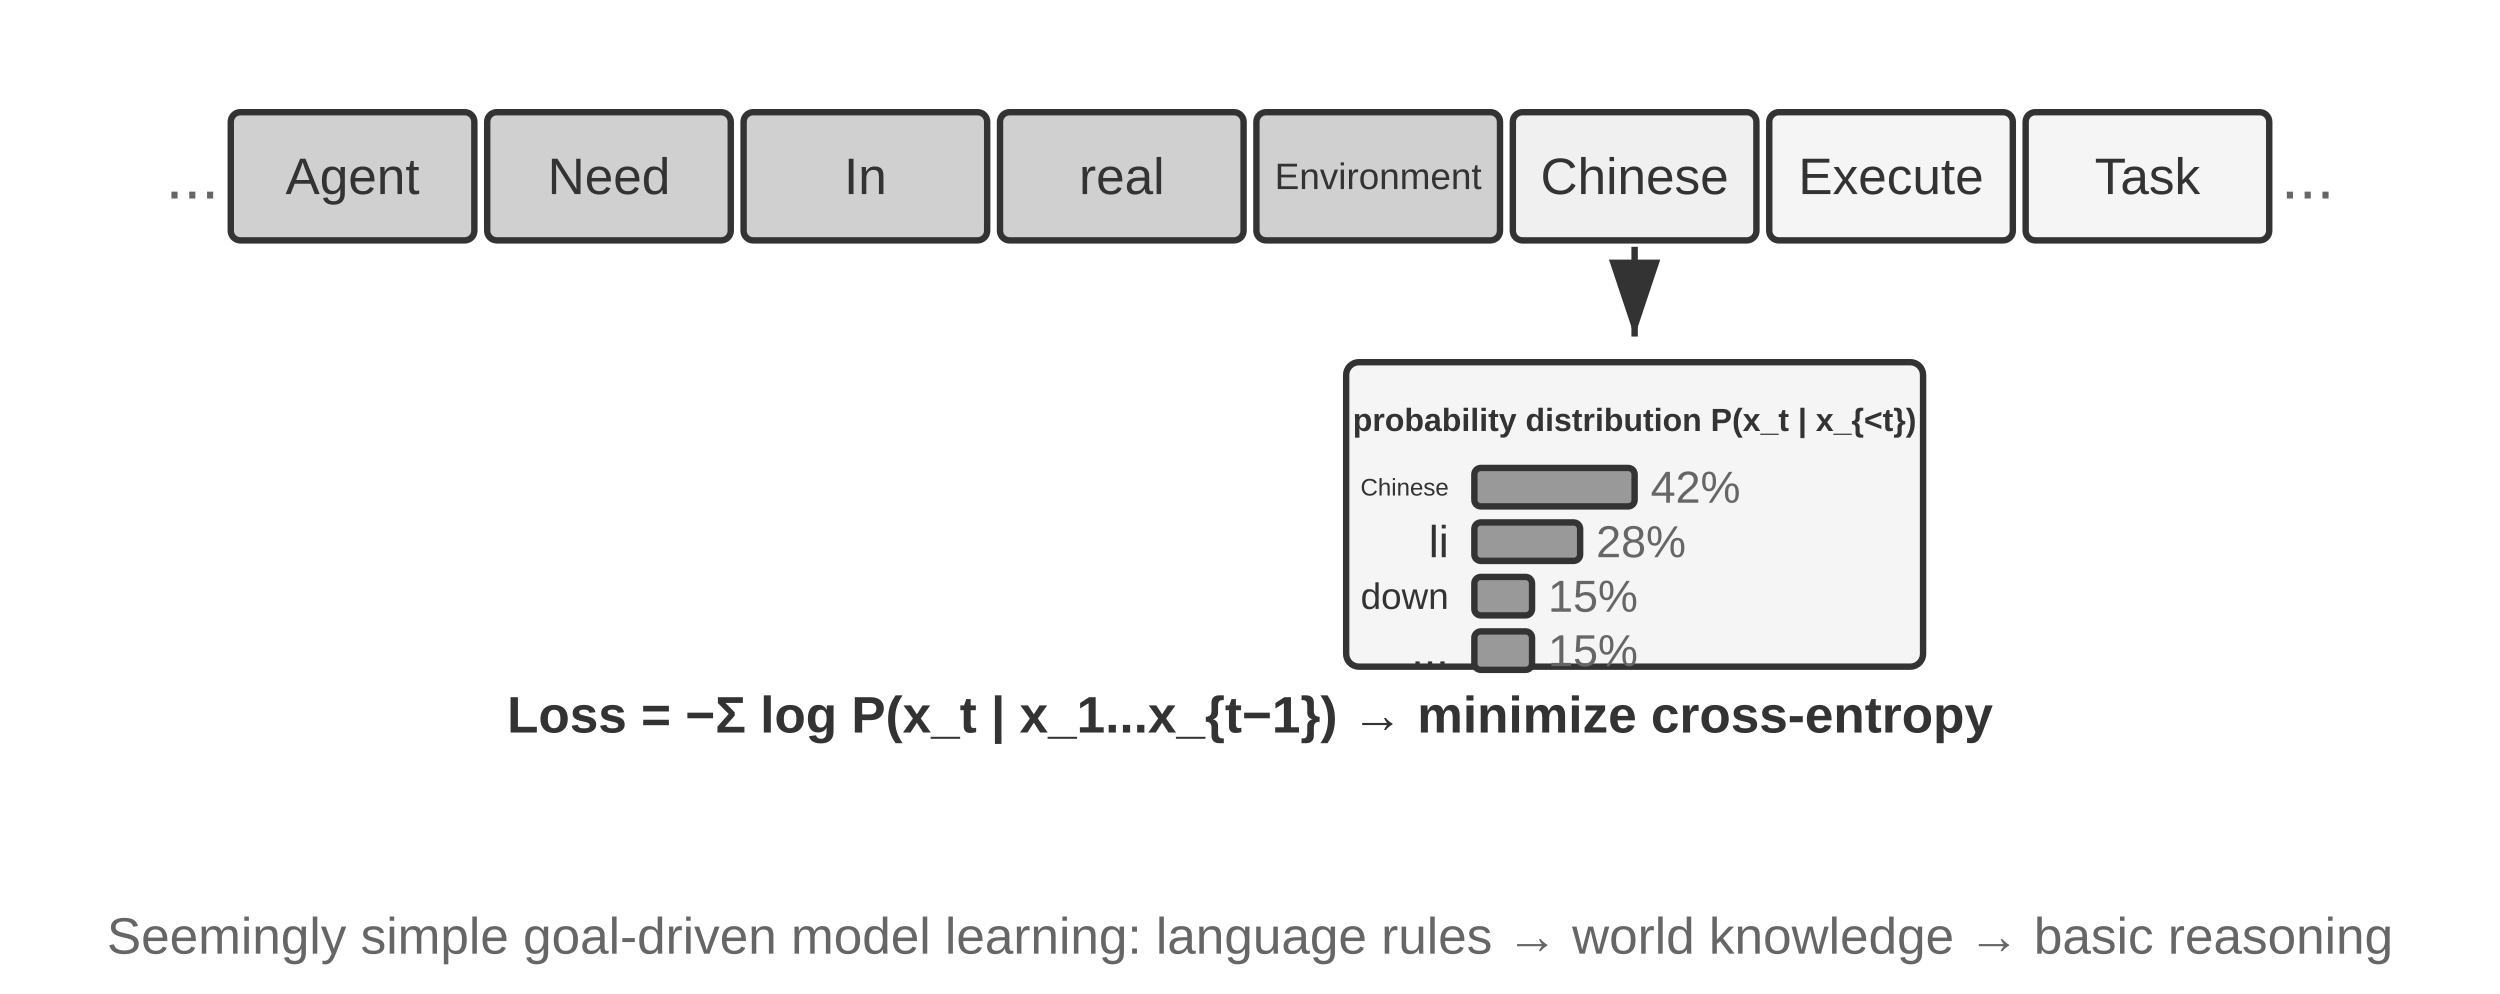
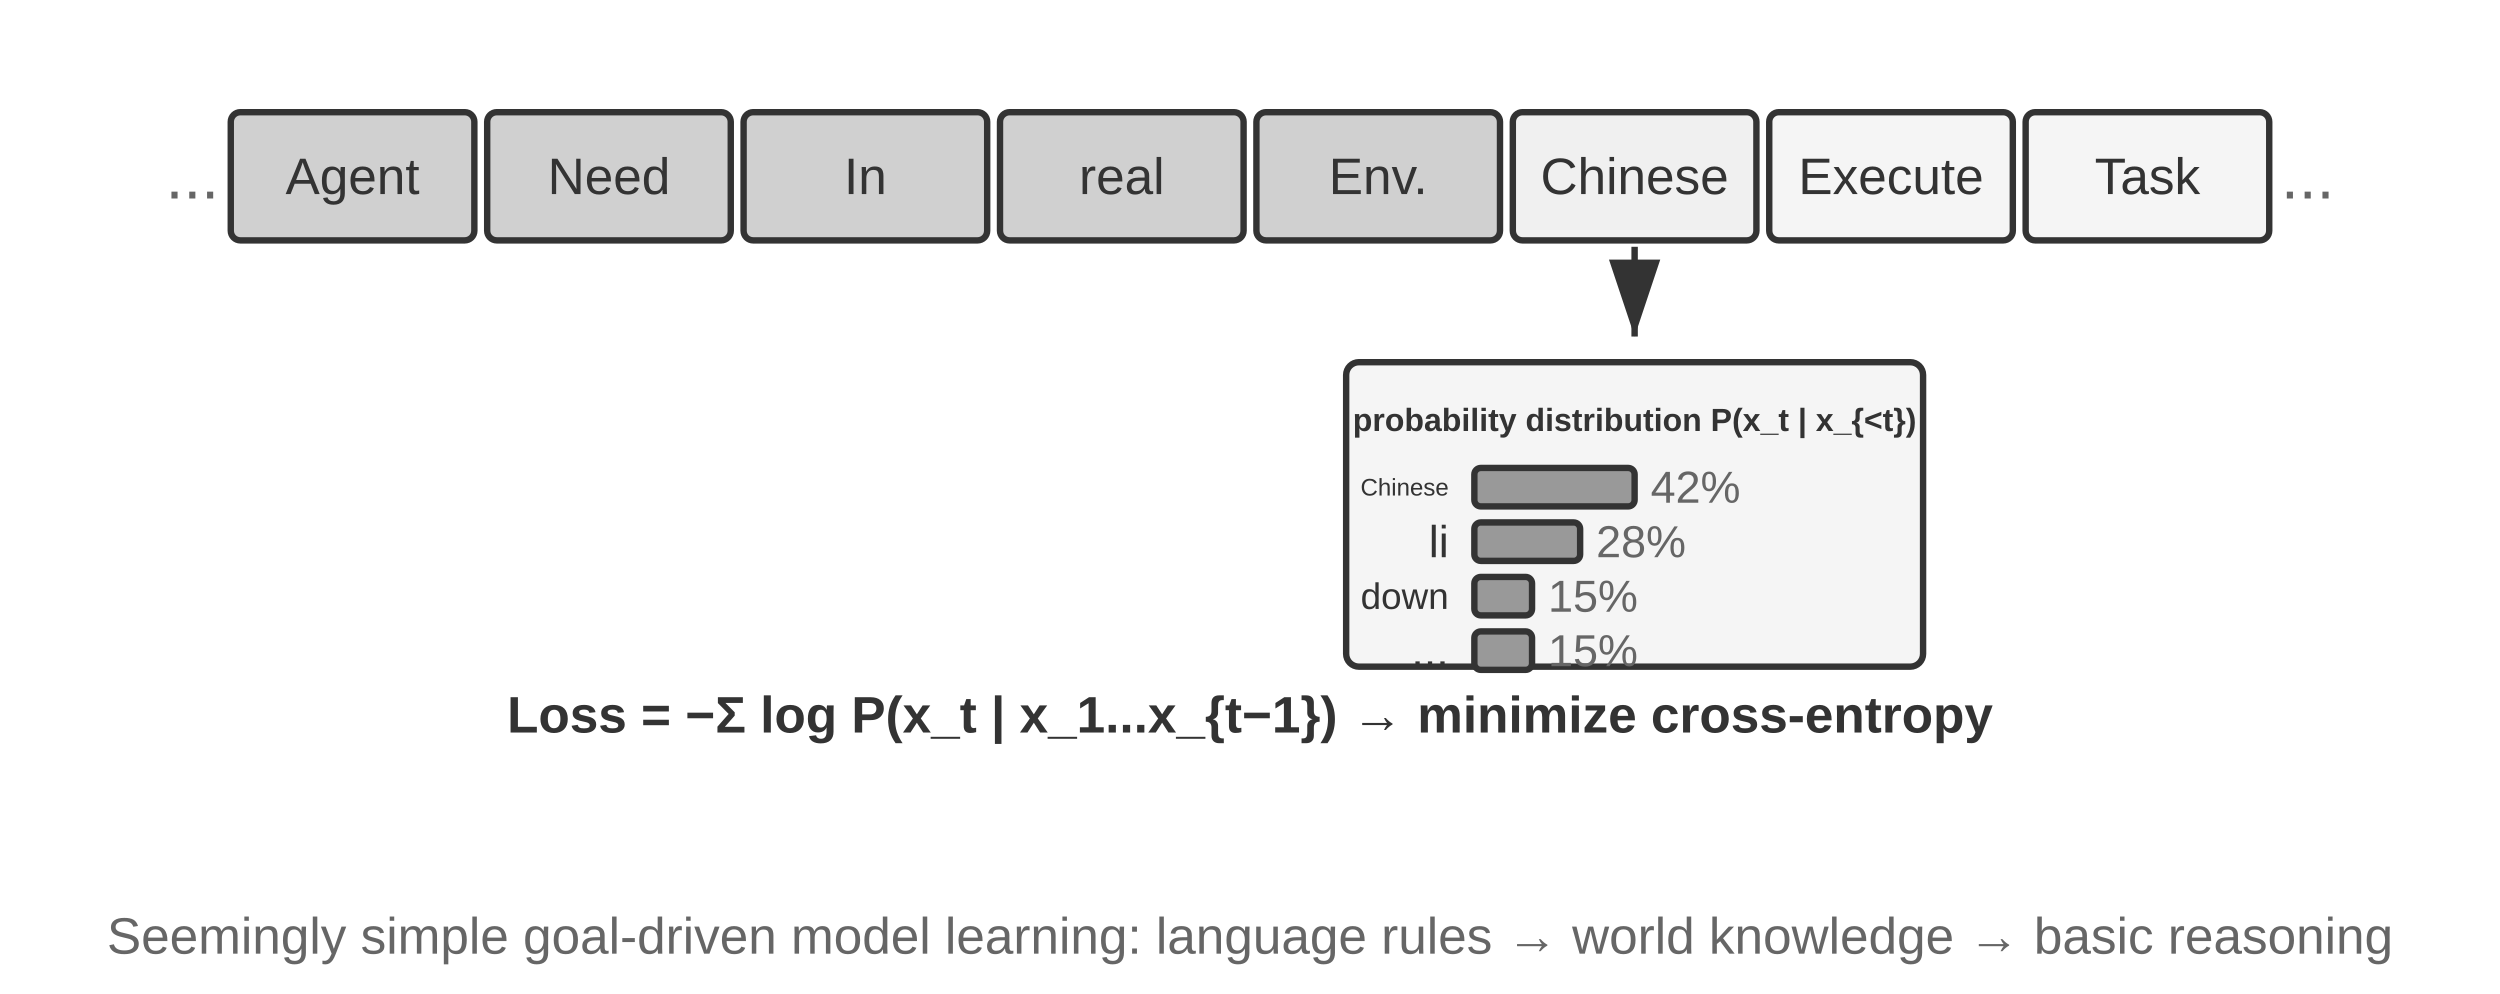
<svg xmlns="http://www.w3.org/2000/svg" viewBox="0 40 780 310" width="780" height="310" style="background:#ffffff">
  <defs>
    <marker id="ah" markerWidth="12" markerHeight="8" refX="12" refY="4" orient="auto">
      <polygon points="0 0, 12 4, 0 8" fill="#333333" />
    </marker>
    <marker id="ah-light" markerWidth="12" markerHeight="8" refX="12" refY="4" orient="auto">
      <polygon points="0 0, 12 4, 0 8" fill="#999999" />
    </marker>
  </defs>
  <rect x="72" y="75" width="76" height="40" rx="3" fill="#d0d0d0" stroke="#333333" stroke-width="2" />
  <text x="110" y="95" font-family="Arial, 'Helvetica Neue', Helvetica, 'PingFang SC', 'Microsoft YaHei', sans-serif" font-size="16" fill="#333333" text-anchor="middle" dominant-baseline="central" font-weight="normal">Agent</text>
  <rect x="152" y="75" width="76" height="40" rx="3" fill="#d0d0d0" stroke="#333333" stroke-width="2" />
  <text x="190" y="95" font-family="Arial, 'Helvetica Neue', Helvetica, 'PingFang SC', 'Microsoft YaHei', sans-serif" font-size="16" fill="#333333" text-anchor="middle" dominant-baseline="central" font-weight="normal">Need</text>
  <rect x="232" y="75" width="76" height="40" rx="3" fill="#d0d0d0" stroke="#333333" stroke-width="2" />
  <text x="270" y="95" font-family="Arial, 'Helvetica Neue', Helvetica, 'PingFang SC', 'Microsoft YaHei', sans-serif" font-size="16" fill="#333333" text-anchor="middle" dominant-baseline="central" font-weight="normal">In</text>
  <rect x="312" y="75" width="76" height="40" rx="3" fill="#d0d0d0" stroke="#333333" stroke-width="2" />
  <text x="350" y="95" font-family="Arial, 'Helvetica Neue', Helvetica, 'PingFang SC', 'Microsoft YaHei', sans-serif" font-size="16" fill="#333333" text-anchor="middle" dominant-baseline="central" font-weight="normal">real</text>
  <rect x="392" y="75" width="76" height="40" rx="3" fill="#d0d0d0" stroke="#333333" stroke-width="2" />
-   <text x="430" y="95" font-family="Arial, 'Helvetica Neue', Helvetica, 'PingFang SC', 'Microsoft YaHei', sans-serif" font-size="11.5" fill="#333333" text-anchor="middle" dominant-baseline="central" font-weight="normal">Environment</text>
+   <text x="430" y="95" font-family="Arial, 'Helvetica Neue', Helvetica, 'PingFang SC', 'Microsoft YaHei', sans-serif" font-size="16" fill="#333333" text-anchor="middle" dominant-baseline="central" font-weight="normal">Env.</text>
  <rect x="472" y="75" width="76" height="40" rx="3" fill="#f0f0f0" stroke="#333333" stroke-width="2" />
  <text x="510" y="95" font-family="Arial, 'Helvetica Neue', Helvetica, 'PingFang SC', 'Microsoft YaHei', sans-serif" font-size="16" fill="#333333" text-anchor="middle" dominant-baseline="central" font-weight="normal">Chinese</text>
  <rect x="552" y="75" width="76" height="40" rx="3" fill="#f5f5f5" stroke="#333333" stroke-width="2" />
  <text x="590" y="95" font-family="Arial, 'Helvetica Neue', Helvetica, 'PingFang SC', 'Microsoft YaHei', sans-serif" font-size="16" fill="#333333" text-anchor="middle" dominant-baseline="central" font-weight="normal">Execute</text>
  <rect x="632" y="75" width="76" height="40" rx="3" fill="#f5f5f5" stroke="#333333" stroke-width="2" />
  <text x="670" y="95" font-family="Arial, 'Helvetica Neue', Helvetica, 'PingFang SC', 'Microsoft YaHei', sans-serif" font-size="16" fill="#333333" text-anchor="middle" dominant-baseline="central" font-weight="normal">Task</text>
  <text x="60" y="95" font-family="Arial, 'Helvetica Neue', Helvetica, 'PingFang SC', 'Microsoft YaHei', sans-serif" font-size="20" fill="#666666" text-anchor="middle" dominant-baseline="central" font-weight="normal">...</text>
  <text x="720" y="95" font-family="Arial, 'Helvetica Neue', Helvetica, 'PingFang SC', 'Microsoft YaHei', sans-serif" font-size="20" fill="#666666" text-anchor="middle" dominant-baseline="central" font-weight="normal">...</text>
  <line x1="510" y1="117" x2="510" y2="145" stroke="#333333" stroke-width="2" marker-end="url(#ah)" />
  <rect x="420" y="153" width="180" height="95" rx="4" fill="#f5f5f5" stroke="#333333" stroke-width="2" />
  <text x="510" y="171" font-family="Arial, 'Helvetica Neue', Helvetica, 'PingFang SC', 'Microsoft YaHei', sans-serif" font-size="10" fill="#333333" text-anchor="middle" dominant-baseline="central" font-weight="bold">probability distribution P(x_t | x_{&lt;t})</text>
  <rect x="460" y="186" width="50" height="12" rx="2" fill="#999999" stroke="#333333" stroke-width="2" />
  <text x="452" y="192" font-family="Arial, 'Helvetica Neue', Helvetica, 'PingFang SC', 'Microsoft YaHei', sans-serif" font-size="7.5" fill="#333333" text-anchor="end" dominant-baseline="central" font-weight="normal">Chinese</text>
  <text x="515" y="192" font-family="Arial, 'Helvetica Neue', Helvetica, 'PingFang SC', 'Microsoft YaHei', sans-serif" font-size="14" fill="#666666" text-anchor="start" dominant-baseline="central" font-weight="normal">42%</text>
  <rect x="460" y="203" width="33" height="12" rx="2" fill="#999999" stroke="#333333" stroke-width="2" />
  <text x="452" y="209" font-family="Arial, 'Helvetica Neue', Helvetica, 'PingFang SC', 'Microsoft YaHei', sans-serif" font-size="14" fill="#333333" text-anchor="end" dominant-baseline="central" font-weight="normal">li</text>
  <text x="498" y="209" font-family="Arial, 'Helvetica Neue', Helvetica, 'PingFang SC', 'Microsoft YaHei', sans-serif" font-size="14" fill="#666666" text-anchor="start" dominant-baseline="central" font-weight="normal">28%</text>
  <rect x="460" y="220" width="18" height="12" rx="2" fill="#999999" stroke="#333333" stroke-width="2" />
  <text x="452" y="226" font-family="Arial, 'Helvetica Neue', Helvetica, 'PingFang SC', 'Microsoft YaHei', sans-serif" font-size="11.5" fill="#333333" text-anchor="end" dominant-baseline="central" font-weight="normal">down</text>
  <text x="483" y="226" font-family="Arial, 'Helvetica Neue', Helvetica, 'PingFang SC', 'Microsoft YaHei', sans-serif" font-size="14" fill="#666666" text-anchor="start" dominant-baseline="central" font-weight="normal">15%</text>
  <rect x="460" y="237" width="18" height="12" rx="2" fill="#999999" stroke="#333333" stroke-width="2" />
  <text x="452" y="243" font-family="Arial, 'Helvetica Neue', Helvetica, 'PingFang SC', 'Microsoft YaHei', sans-serif" font-size="14" fill="#333333" text-anchor="end" dominant-baseline="central" font-weight="normal">...</text>
  <text x="483" y="243" font-family="Arial, 'Helvetica Neue', Helvetica, 'PingFang SC', 'Microsoft YaHei', sans-serif" font-size="14" fill="#666666" text-anchor="start" dominant-baseline="central" font-weight="normal">15%</text>
  <text x="390" y="263" font-family="Arial, 'Helvetica Neue', Helvetica, 'PingFang SC', 'Microsoft YaHei', sans-serif" font-size="16" fill="#333333" text-anchor="middle" dominant-baseline="central" font-weight="bold">Loss = −Σ log P(x_t | x_1...x_{t−1}) → minimize cross-entropy</text>
  <text x="390" y="332" font-family="Arial, 'Helvetica Neue', Helvetica, 'PingFang SC', 'Microsoft YaHei', sans-serif" font-size="16" fill="#666666" text-anchor="middle" dominant-baseline="central" font-weight="normal">Seemingly simple goal-driven model learning: language rules → world knowledge → basic reasoning</text>
</svg>
